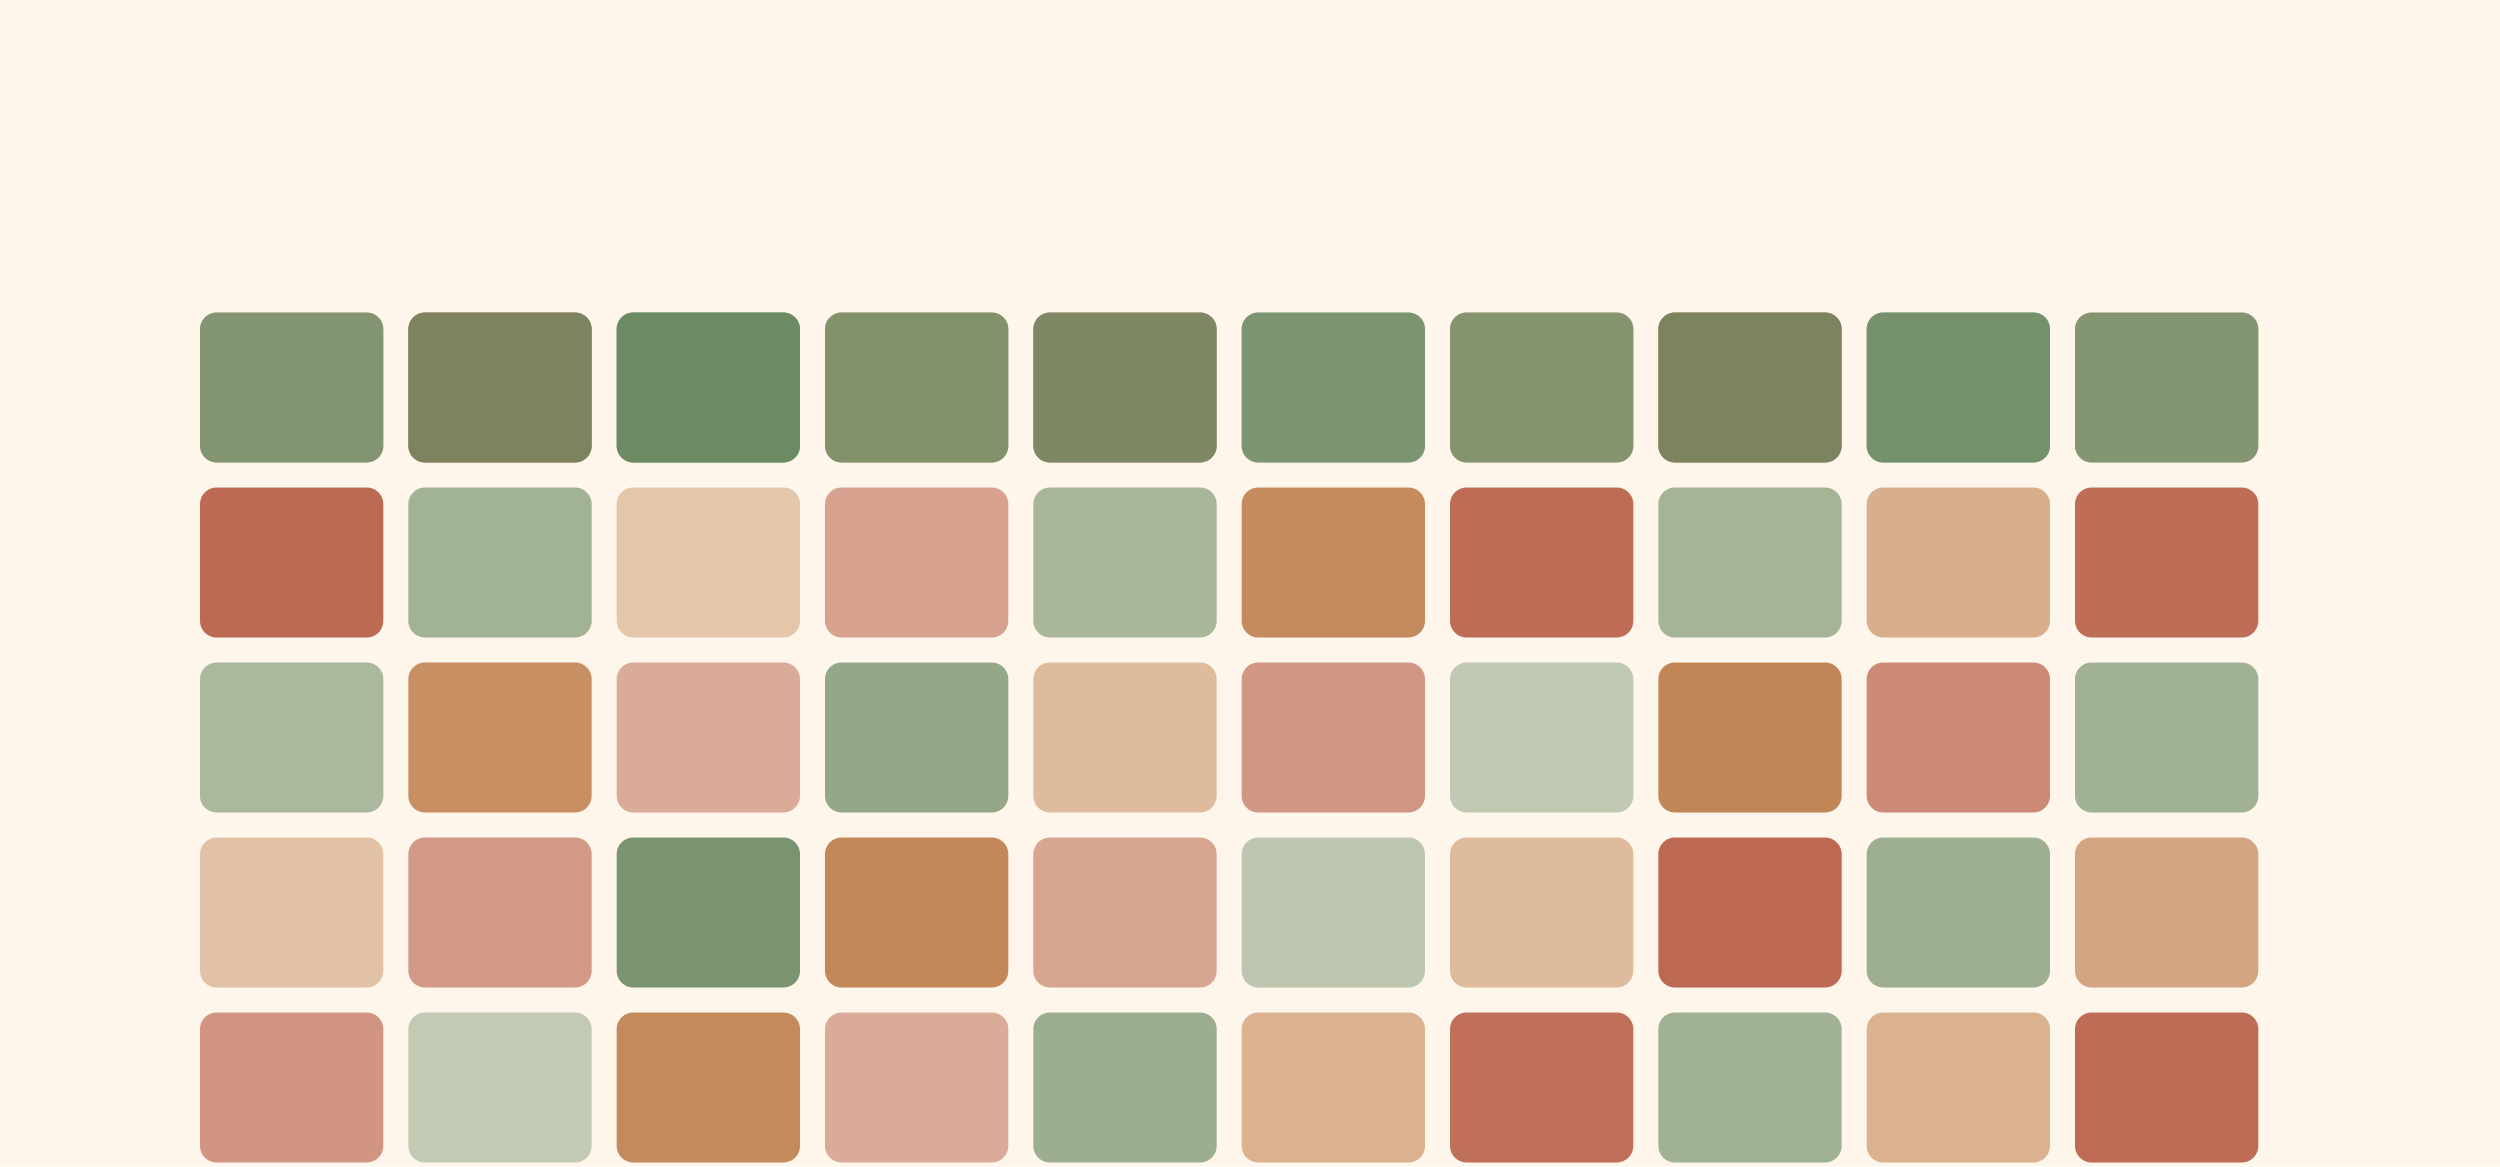
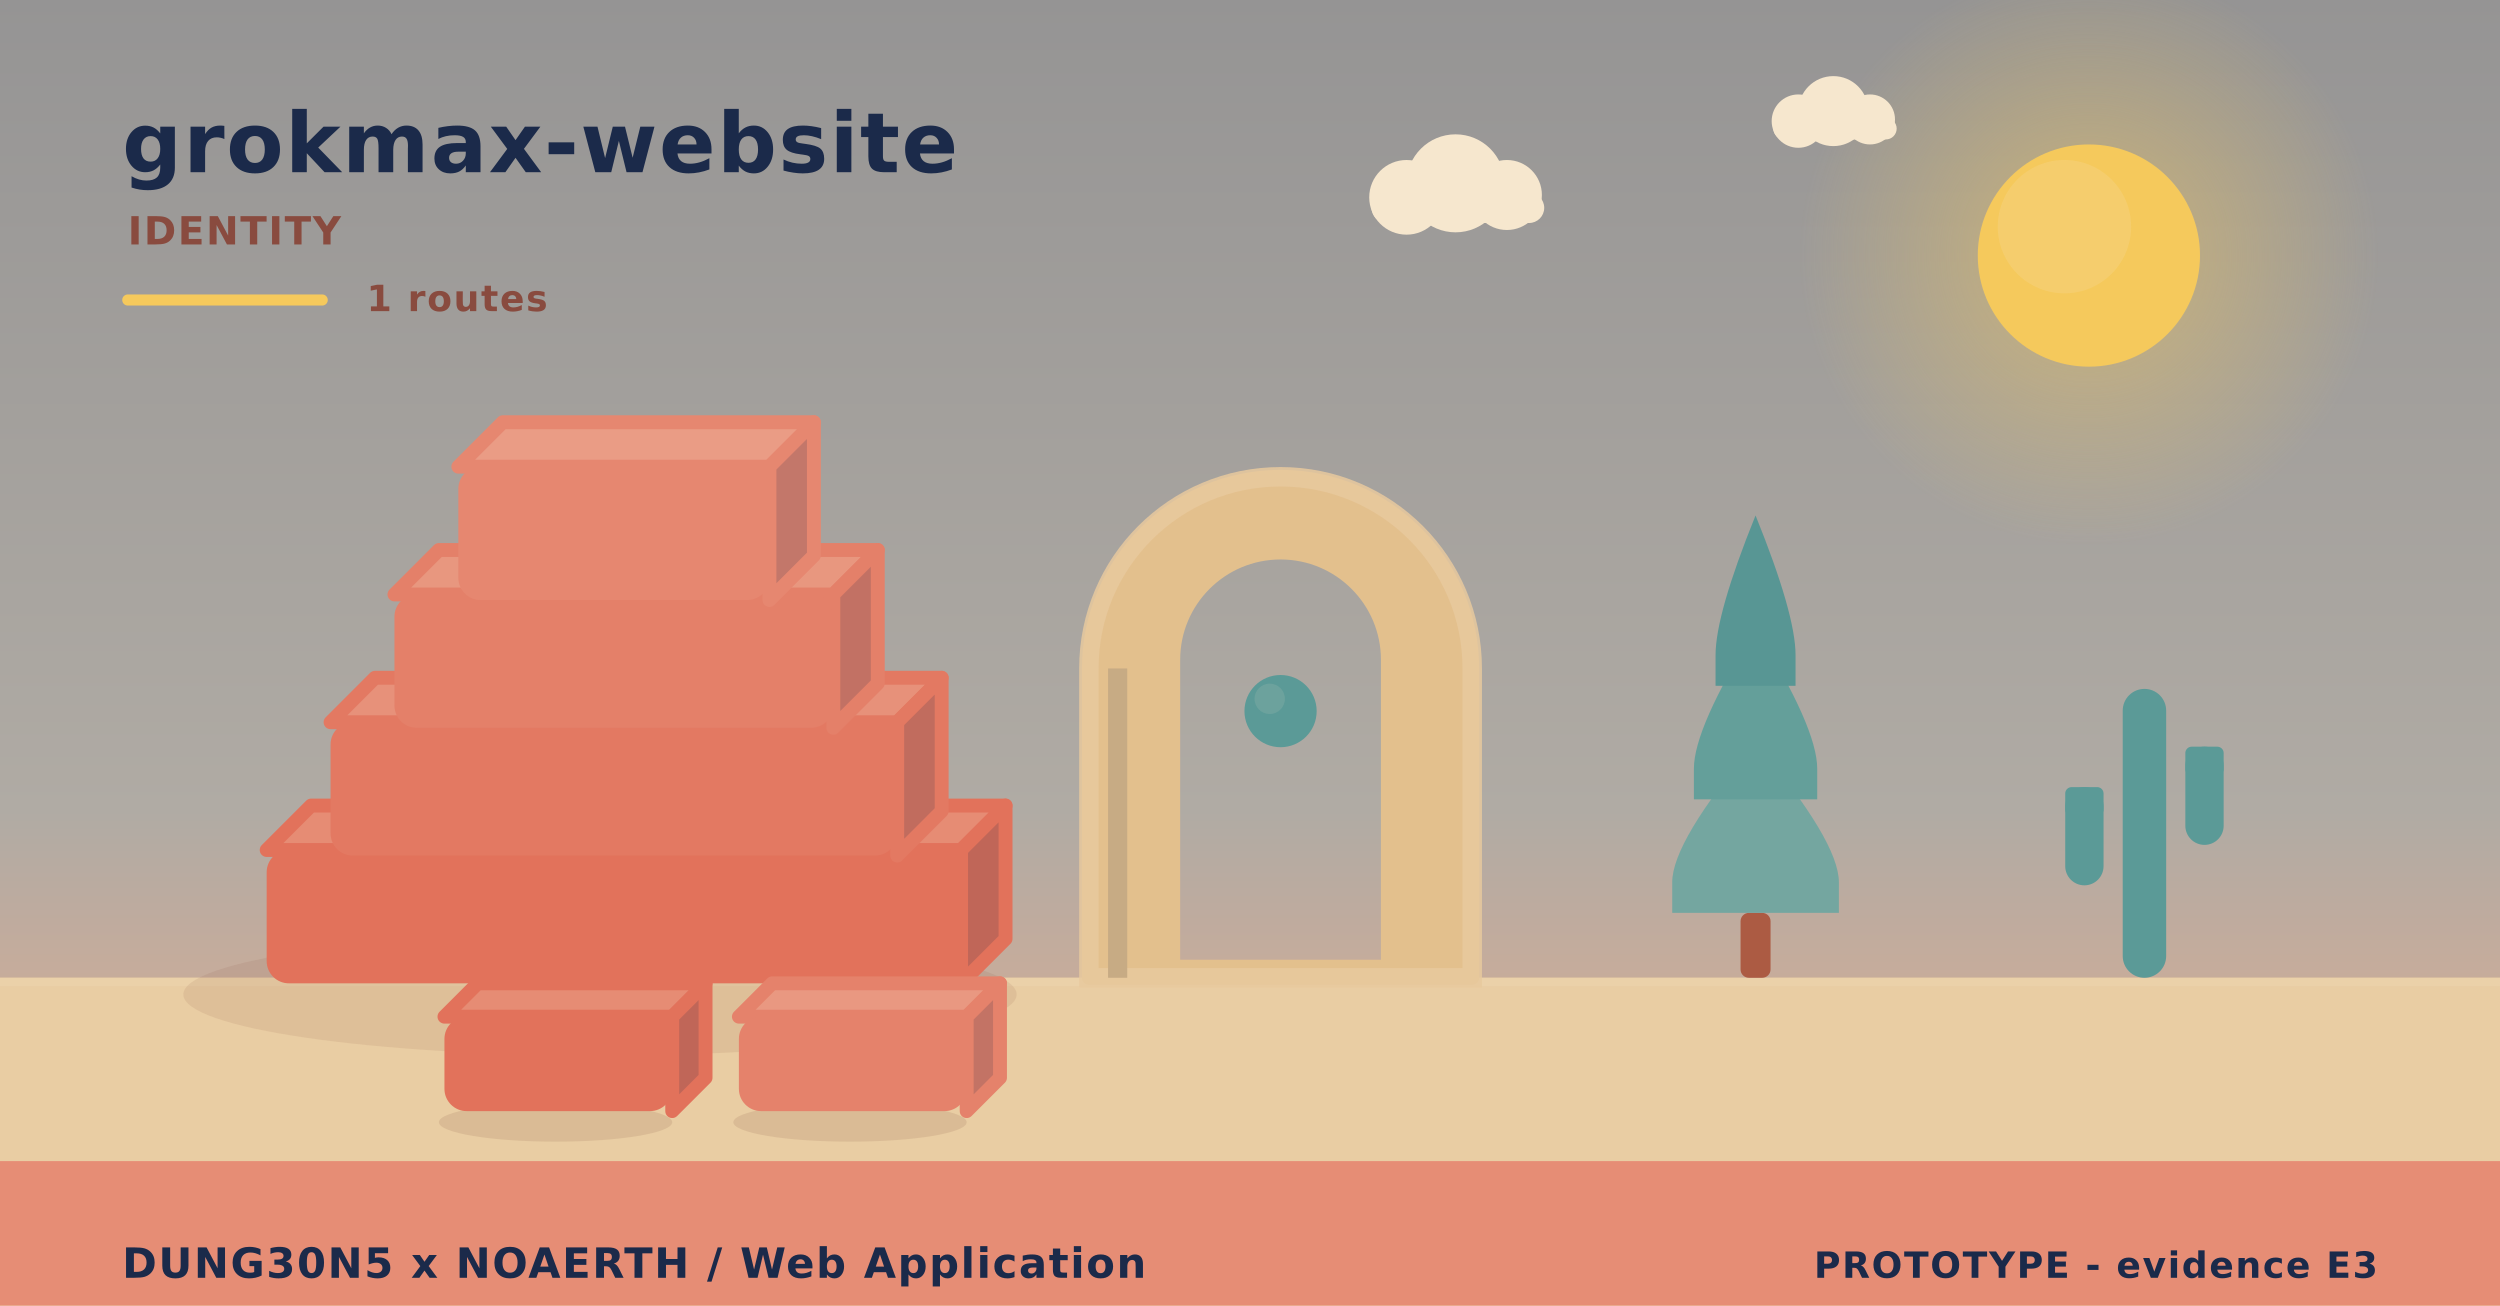
- <svg xmlns="http://www.w3.org/2000/svg" viewBox="0 0 1200 560" width="1200" height="560" role="img" aria-label="grokmax-website hero">
-   <rect width="1200" height="560" fill="#fef6eb" />
-   <defs>
-     <linearGradient id="gh" x1="0" y1="0" x2="1" y2="1">
-       <stop offset="0%" stop-color="#be7e4c" />
-       <stop offset="100%" stop-color="#b4573f" />
-     </linearGradient>
-   </defs>
-   <rect x="96.00" y="150.00" width="88.00" height="72.00" rx="8.00" fill="#be7e4c" opacity="0.42" />
-   <rect x="196.00" y="150.00" width="88.00" height="72.00" rx="8.00" fill="#b4573f" opacity="0.89" />
-   <rect x="296.00" y="150.00" width="88.00" height="72.00" rx="8.00" fill="#6c8a62" opacity="0.95" />
-   <rect x="396.00" y="150.00" width="88.00" height="72.00" rx="8.00" fill="#be7e4c" opacity="0.59" />
-   <rect x="496.00" y="150.00" width="88.00" height="72.00" rx="8.00" fill="#b4573f" opacity="0.74" />
-   <rect x="596.00" y="150.00" width="88.00" height="72.00" rx="8.00" fill="#6c8a62" opacity="0.45" />
-   <rect x="696.00" y="150.00" width="88.00" height="72.00" rx="8.00" fill="#be7e4c" opacity="0.48" />
-   <rect x="796.00" y="150.00" width="88.00" height="72.00" rx="8.00" fill="#b4573f" opacity="0.86" />
-   <rect x="896.00" y="150.00" width="88.00" height="72.00" rx="8.00" fill="#6c8a62" opacity="0.67" />
-   <rect x="996.00" y="150.00" width="88.00" height="72.00" rx="8.00" fill="#be7e4c" opacity="0.37" />
-   <rect x="96.00" y="234.00" width="88.00" height="72.00" rx="8.00" fill="#b4573f" opacity="0.88" />
-   <rect x="196.00" y="234.00" width="88.00" height="72.00" rx="8.00" fill="#6c8a62" opacity="0.63" />
-   <rect x="296.00" y="234.00" width="88.00" height="72.00" rx="8.00" fill="#be7e4c" opacity="0.40" />
-   <rect x="396.00" y="234.00" width="88.00" height="72.00" rx="8.00" fill="#b4573f" opacity="0.53" />
-   <rect x="496.00" y="234.00" width="88.00" height="72.00" rx="8.00" fill="#6c8a62" opacity="0.59" />
-   <rect x="596.00" y="234.00" width="88.00" height="72.00" rx="8.00" fill="#be7e4c" opacity="0.89" />
-   <rect x="696.00" y="234.00" width="88.00" height="72.00" rx="8.00" fill="#b4573f" opacity="0.87" />
-   <rect x="796.00" y="234.00" width="88.00" height="72.00" rx="8.00" fill="#6c8a62" opacity="0.61" />
-   <rect x="896.00" y="234.00" width="88.00" height="72.00" rx="8.00" fill="#be7e4c" opacity="0.60" />
-   <rect x="996.00" y="234.00" width="88.00" height="72.00" rx="8.00" fill="#b4573f" opacity="0.86" />
-   <rect x="96.00" y="318.00" width="88.00" height="72.00" rx="8.00" fill="#6c8a62" opacity="0.57" />
-   <rect x="196.00" y="318.00" width="88.00" height="72.00" rx="8.00" fill="#be7e4c" opacity="0.86" />
-   <rect x="296.00" y="318.00" width="88.00" height="72.00" rx="8.00" fill="#b4573f" opacity="0.47" />
-   <rect x="396.00" y="318.00" width="88.00" height="72.00" rx="8.00" fill="#6c8a62" opacity="0.73" />
-   <rect x="496.00" y="318.00" width="88.00" height="72.00" rx="8.00" fill="#be7e4c" opacity="0.49" />
-   <rect x="596.00" y="318.00" width="88.00" height="72.00" rx="8.00" fill="#b4573f" opacity="0.60" />
-   <rect x="696.00" y="318.00" width="88.00" height="72.00" rx="8.00" fill="#6c8a62" opacity="0.42" />
-   <rect x="796.00" y="318.00" width="88.00" height="72.00" rx="8.00" fill="#be7e4c" opacity="0.94" />
-   <rect x="896.00" y="318.00" width="88.00" height="72.00" rx="8.00" fill="#b4573f" opacity="0.67" />
-   <rect x="996.00" y="318.00" width="88.00" height="72.00" rx="8.00" fill="#6c8a62" opacity="0.64" />
-   <rect x="96.00" y="402.00" width="88.00" height="72.00" rx="8.00" fill="#be7e4c" opacity="0.43" />
-   <rect x="196.00" y="402.00" width="88.00" height="72.00" rx="8.00" fill="#b4573f" opacity="0.58" />
-   <rect x="296.00" y="402.00" width="88.00" height="72.00" rx="8.00" fill="#6c8a62" opacity="0.90" />
-   <rect x="396.00" y="402.00" width="88.00" height="72.00" rx="8.00" fill="#be7e4c" opacity="0.92" />
-   <rect x="496.00" y="402.00" width="88.00" height="72.00" rx="8.00" fill="#b4573f" opacity="0.51" />
-   <rect x="596.00" y="402.00" width="88.00" height="72.00" rx="8.00" fill="#6c8a62" opacity="0.44" />
-   <rect x="696.00" y="402.00" width="88.00" height="72.00" rx="8.00" fill="#be7e4c" opacity="0.49" />
-   <rect x="796.00" y="402.00" width="88.00" height="72.00" rx="8.00" fill="#b4573f" opacity="0.89" />
-   <rect x="896.00" y="402.00" width="88.00" height="72.00" rx="8.00" fill="#6c8a62" opacity="0.66" />
-   <rect x="996.00" y="402.00" width="88.00" height="72.00" rx="8.00" fill="#be7e4c" opacity="0.67" />
-   <rect x="96.00" y="486.00" width="88.00" height="72.00" rx="8.00" fill="#b4573f" opacity="0.61" />
-   <rect x="196.00" y="486.00" width="88.00" height="72.00" rx="8.00" fill="#6c8a62" opacity="0.41" />
-   <rect x="296.00" y="486.00" width="88.00" height="72.00" rx="8.00" fill="#be7e4c" opacity="0.90" />
-   <rect x="396.00" y="486.00" width="88.00" height="72.00" rx="8.00" fill="#b4573f" opacity="0.47" />
-   <rect x="496.00" y="486.00" width="88.00" height="72.00" rx="8.00" fill="#6c8a62" opacity="0.67" />
-   <rect x="596.00" y="486.00" width="88.00" height="72.00" rx="8.00" fill="#be7e4c" opacity="0.57" />
-   <rect x="696.00" y="486.00" width="88.00" height="72.00" rx="8.00" fill="#b4573f" opacity="0.84" />
-   <rect x="796.00" y="486.00" width="88.00" height="72.00" rx="8.00" fill="#6c8a62" opacity="0.64" />
-   <rect x="896.00" y="486.00" width="88.00" height="72.00" rx="8.00" fill="#be7e4c" opacity="0.57" />
-   <rect x="996.00" y="486.00" width="88.00" height="72.00" rx="8.00" fill="#b4573f" opacity="0.87" />
+ <svg xmlns="http://www.w3.org/2000/svg" width="900" height="470" viewBox="0 0 900 470" role="img" aria-label="grokmax-website - identity">
+   <linearGradient id="skyh" x1="0" y1="0" x2="0" y2="1">
+     <stop offset="0" stop-color="#959494" />
+     <stop offset="0.62" stop-color="#b0aba4" />
+     <stop offset="1" stop-color="#f3ad8a" />
+   </linearGradient>
+   <rect width="900" height="470" fill="url(#skyh)" />
+   <radialGradient id="sunh">
+     <stop offset="0.35" stop-color="#f5c95c" stop-opacity="0.34" />
+     <stop offset="1" stop-color="#f5c95c" stop-opacity="0" />
+   </radialGradient>
+   <circle cx="752" cy="92" r="104" fill="url(#sunh)" />
+   <circle cx="752" cy="92" r="40" fill="#f5c95c" />
+   <circle cx="743.2" cy="81.6" r="24" fill="#f5d27e" opacity="0.5" />
  <g>
-     <rect x="96.00" y="150.00" width="88.00" height="72.00" rx="8.00" fill="#6c8a62" opacity="0.80" />
-     <animate attributeName="opacity" values="0.25;1.0;0.25" dur="7.067s" begin="5.04s" repeatCount="indefinite" />
+     <circle cx="524" cy="66" r="17.64" fill="#f6e7ce" />
+     <circle cx="506.36" cy="71.04" r="13.44" fill="#f6e7ce" />
+     <circle cx="542.48" cy="70.2" r="12.6" fill="#f6e7ce" />
+     <rect x="493.76" y="69.36" width="62.16" height="10.92" rx="5.46" fill="#f6e7ce" />
+     <animateTransform attributeName="transform" type="translate" values="0 0;24 0;0 0" dur="36s" begin="0s" repeatCount="indefinite" />
  </g>
  <g>
-     <rect x="196.00" y="150.00" width="88.00" height="72.00" rx="8.00" fill="#6c8a62" opacity="0.80" />
-     <animate attributeName="opacity" values="0.25;1.0;0.25" dur="7.067s" begin="5.36s" repeatCount="indefinite" />
+     <circle cx="660" cy="40" r="12.6" fill="#f6e7ce" />
+     <circle cx="647.4" cy="43.6" r="9.6" fill="#f6e7ce" />
+     <circle cx="673.2" cy="43" r="9" fill="#f6e7ce" />
+     <rect x="638.4" y="42.4" width="44.4" height="7.8" rx="3.9" fill="#f6e7ce" />
+     <animateTransform attributeName="transform" type="translate" values="0 0;-18 0;0 0" dur="46s" begin="3s" repeatCount="indefinite" />
+   </g>
+   <rect x="0" y="352" width="900" height="118" fill="#e9cda3" />
+   <rect x="0" y="352" width="900" height="3" fill="#ebd1a9" />
+   <text x="44" y="62" font-family="Verdana,DejaVu Sans,sans-serif" font-size="30" font-weight="700" letter-spacing="0.6" fill="#1b2a4a" text-anchor="start">grokmax-website</text>
+   <text x="46" y="88" font-family="Verdana,DejaVu Sans,sans-serif" font-size="14" font-weight="700" letter-spacing="0.6" fill="#894b3f" text-anchor="start">IDENTITY</text>
+   <rect x="44" y="106" width="74" height="4" rx="2" fill="#f5c95c" />
+   <text x="132" y="112" font-family="Verdana,DejaVu Sans,sans-serif" font-size="13" font-weight="700" letter-spacing="0.6" fill="#894b3f" text-anchor="start">1 routes</text>
+   <ellipse cx="216" cy="358" rx="150" ry="22" fill="rgba(138,90,68,0.11)" />
+   <g>
+     <path d="M96,306 L346,306 L362,290 L112,290 Z" fill="#e68c74" stroke="#e2725b" stroke-width="5" stroke-linejoin="round" />
+     <path d="M346,306 L362,290 L362,338 L346,354 Z" fill="#c06658" stroke="#e2725b" stroke-width="5" stroke-linejoin="round" />
+     <rect x="96" y="306" width="250" height="48" rx="8" fill="#e2725b" />
+     <animateTransform attributeName="transform" type="translate" values="0 10;0 0" dur="0.9s" begin="0s" fill="freeze" />
  </g>
  <g>
-     <rect x="296.00" y="150.00" width="88.00" height="72.00" rx="8.00" fill="#6c8a62" opacity="0.80" />
-     <animate attributeName="opacity" values="0.25;1.0;0.25" dur="7.067s" begin="5.68s" repeatCount="indefinite" />
+     <path d="M119,260 L323,260 L339,244 L135,244 Z" fill="#e7917a" stroke="#e37962" stroke-width="5" stroke-linejoin="round" />
+     <path d="M323,260 L339,244 L339,292 L323,308 Z" fill="#c16c5e" stroke="#e37962" stroke-width="5" stroke-linejoin="round" />
+     <rect x="119" y="260" width="204" height="48" rx="8" fill="#e37962" />
+     <animateTransform attributeName="transform" type="translate" values="0 10;0 0" dur="0.9s" begin="0.28s" fill="freeze" />
  </g>
  <g>
-     <rect x="396.00" y="150.00" width="88.00" height="72.00" rx="8.00" fill="#6c8a62" opacity="0.80" />
-     <animate attributeName="opacity" values="0.25;1.0;0.25" dur="7.067s" begin="6.0s" repeatCount="indefinite" />
+     <path d="M142,214 L300,214 L316,198 L158,198 Z" fill="#e8977f" stroke="#e48069" stroke-width="5" stroke-linejoin="round" />
+     <path d="M300,214 L316,198 L316,246 L300,262 Z" fill="#c27164" stroke="#e48069" stroke-width="5" stroke-linejoin="round" />
+     <rect x="142" y="214" width="158" height="48" rx="8" fill="#e48069" />
+     <animateTransform attributeName="transform" type="translate" values="0 10;0 0" dur="0.9s" begin="0.56s" fill="freeze" />
  </g>
  <g>
-     <rect x="496.00" y="150.00" width="88.00" height="72.00" rx="8.00" fill="#6c8a62" opacity="0.80" />
-     <animate attributeName="opacity" values="0.25;1.0;0.25" dur="7.067s" begin="6.32s" repeatCount="indefinite" />
+     <path d="M165,168 L277,168 L293,152 L181,152 Z" fill="#ea9c85" stroke="#e68770" stroke-width="5" stroke-linejoin="round" />
+     <path d="M277,168 L293,152 L293,200 L277,216 Z" fill="#c3776a" stroke="#e68770" stroke-width="5" stroke-linejoin="round" />
+     <rect x="165" y="168" width="112" height="48" rx="8" fill="#e68770" />
+     <animateTransform attributeName="transform" type="translate" values="0 10;0 0" dur="0.9s" begin="0.84s" fill="freeze" />
  </g>
+   <path d="M392,352 L392,240.64 A69,69 0 0 1 530,240.64 L530,352 Z M422.36,348 L422.36,237.55 A38.64,38.64 0 0 1 499.64,237.55 L499.64,348 Z" fill="#e3c08d" fill-rule="evenodd" stroke="#e3c08d" stroke-width="5" stroke-linejoin="round" />
+   <path d="M392,352 L392,240.64 A69,69 0 0 1 530,240.64 L530,352 Z" fill="none" stroke="#e8c99d" stroke-width="7" stroke-linecap="round" opacity="0.85" />
+   <rect x="398.9" y="240.64" width="6.9" height="111.36" fill="#c7ab84" />
  <g>
-     <rect x="596.00" y="150.00" width="88.00" height="72.00" rx="8.00" fill="#6c8a62" opacity="0.80" />
-     <animate attributeName="opacity" values="0.25;1.0;0.25" dur="7.067s" begin="6.64s" repeatCount="indefinite" />
+     <circle cx="461" cy="256" r="13" fill="#5b9a97" />
+     <circle cx="457.1" cy="251.58" r="5.46" fill="#7aa9a2" opacity="0.55" />
+     <animate attributeName="opacity" values="0.78;1;0.78" dur="5.2s" begin="0s" repeatCount="indefinite" />
  </g>
+   <rect x="626.6" y="328.64" width="10.8" height="23.36" rx="3" fill="#ac5b43" />
+   <path d="M632,267.32 Q602,302.89 602,317.6 Q602,328.64 602,328.64 L662,328.64 Q662,328.64 662,317.6 Q662,302.89 632,267.32 Z" fill="#74a6a0" />
+   <path d="M632,226.44 Q609.8,262.01 609.8,276.72 Q609.8,287.76 609.8,287.76 L654.2,287.76 Q654.2,287.76 654.2,276.72 Q654.2,262.01 632,226.44 Z" fill="#649f9a" />
+   <path d="M632,185.56 Q617.6,221.13 617.6,235.84 Q617.6,246.88 617.6,246.88 L646.4,246.88 Q646.4,246.88 646.4,235.84 Q646.4,221.13 632,185.56 Z" fill="#589694" />
+   <rect x="764.18" y="248" width="15.64" height="104" rx="7.82" fill="#5b9a97" />
+   <rect x="743.48" y="283.36" width="13.8" height="35.36" rx="6.9" fill="#5b9a97" />
+   <rect x="743.48" y="283.36" width="13.8" height="10.4" rx="2.3" fill="#5b9a97" />
+   <rect x="786.72" y="268.8" width="13.8" height="35.36" rx="6.9" fill="#5b9a97" />
+   <rect x="786.72" y="268.8" width="13.8" height="10.4" rx="2.3" fill="#5b9a97" />
+   <ellipse cx="200" cy="404" rx="42" ry="7" fill="rgba(138,90,68,0.15)" />
  <g>
-     <rect x="696.00" y="150.00" width="88.00" height="72.00" rx="8.00" fill="#6c8a62" opacity="0.80" />
-     <animate attributeName="opacity" values="0.25;1.0;0.25" dur="7.067s" begin="6.96s" repeatCount="indefinite" />
+     <path d="M160,366 L242,366 L254,354 L172,354 Z" fill="#e68c74" stroke="#e2725b" stroke-width="5" stroke-linejoin="round" />
+     <path d="M242,366 L254,354 L254,388 L242,400 Z" fill="#c06658" stroke="#e2725b" stroke-width="5" stroke-linejoin="round" />
+     <rect x="160" y="366" width="82" height="34" rx="8" fill="#e2725b" />
+     <animateTransform attributeName="transform" type="translate" values="0 10;0 0" dur="0.7s" begin="0.8s" fill="freeze" />
  </g>
+   <ellipse cx="306" cy="404" rx="42" ry="7" fill="rgba(138,90,68,0.15)" />
  <g>
-     <rect x="796.00" y="150.00" width="88.00" height="72.00" rx="8.00" fill="#6c8a62" opacity="0.80" />
-     <animate attributeName="opacity" values="0.25;1.0;0.25" dur="7.067s" begin="7.28s" repeatCount="indefinite" />
+     <path d="M266,366 L348,366 L360,354 L278,354 Z" fill="#e99881" stroke="#e5826b" stroke-width="5" stroke-linejoin="round" />
+     <path d="M348,366 L360,354 L360,388 L348,400 Z" fill="#c37365" stroke="#e5826b" stroke-width="5" stroke-linejoin="round" />
+     <rect x="266" y="366" width="82" height="34" rx="8" fill="#e5826b" />
+     <animateTransform attributeName="transform" type="translate" values="0 10;0 0" dur="0.7s" begin="0.95s" fill="freeze" />
  </g>
-   <g>
-     <rect x="896.00" y="150.00" width="88.00" height="72.00" rx="8.00" fill="#6c8a62" opacity="0.80" />
-     <animate attributeName="opacity" values="0.25;1.0;0.25" dur="7.067s" begin="7.6s" repeatCount="indefinite" />
-   </g>
-   <g>
-     <rect x="996.00" y="150.00" width="88.00" height="72.00" rx="8.00" fill="#6c8a62" opacity="0.80" />
-     <animate attributeName="opacity" values="0.25;1.0;0.25" dur="7.067s" begin="7.92s" repeatCount="indefinite" />
-   </g>
+   <rect x="0" y="418" width="900" height="52" rx="0" fill="#e68972" opacity="0.94" />
+   <text x="44" y="460" font-family="Verdana,DejaVu Sans,sans-serif" font-size="15" font-weight="700" letter-spacing="0.6" fill="#1b2a4a" text-anchor="start">DUNG30N5 x NOAERTH  /  Web Application</text>
+   <text x="856" y="460" font-family="Verdana,DejaVu Sans,sans-serif" font-size="13" font-weight="700" letter-spacing="0.6" fill="#1b2a4a" text-anchor="end">PROTOTYPE  -  evidence E3</text>
</svg>
